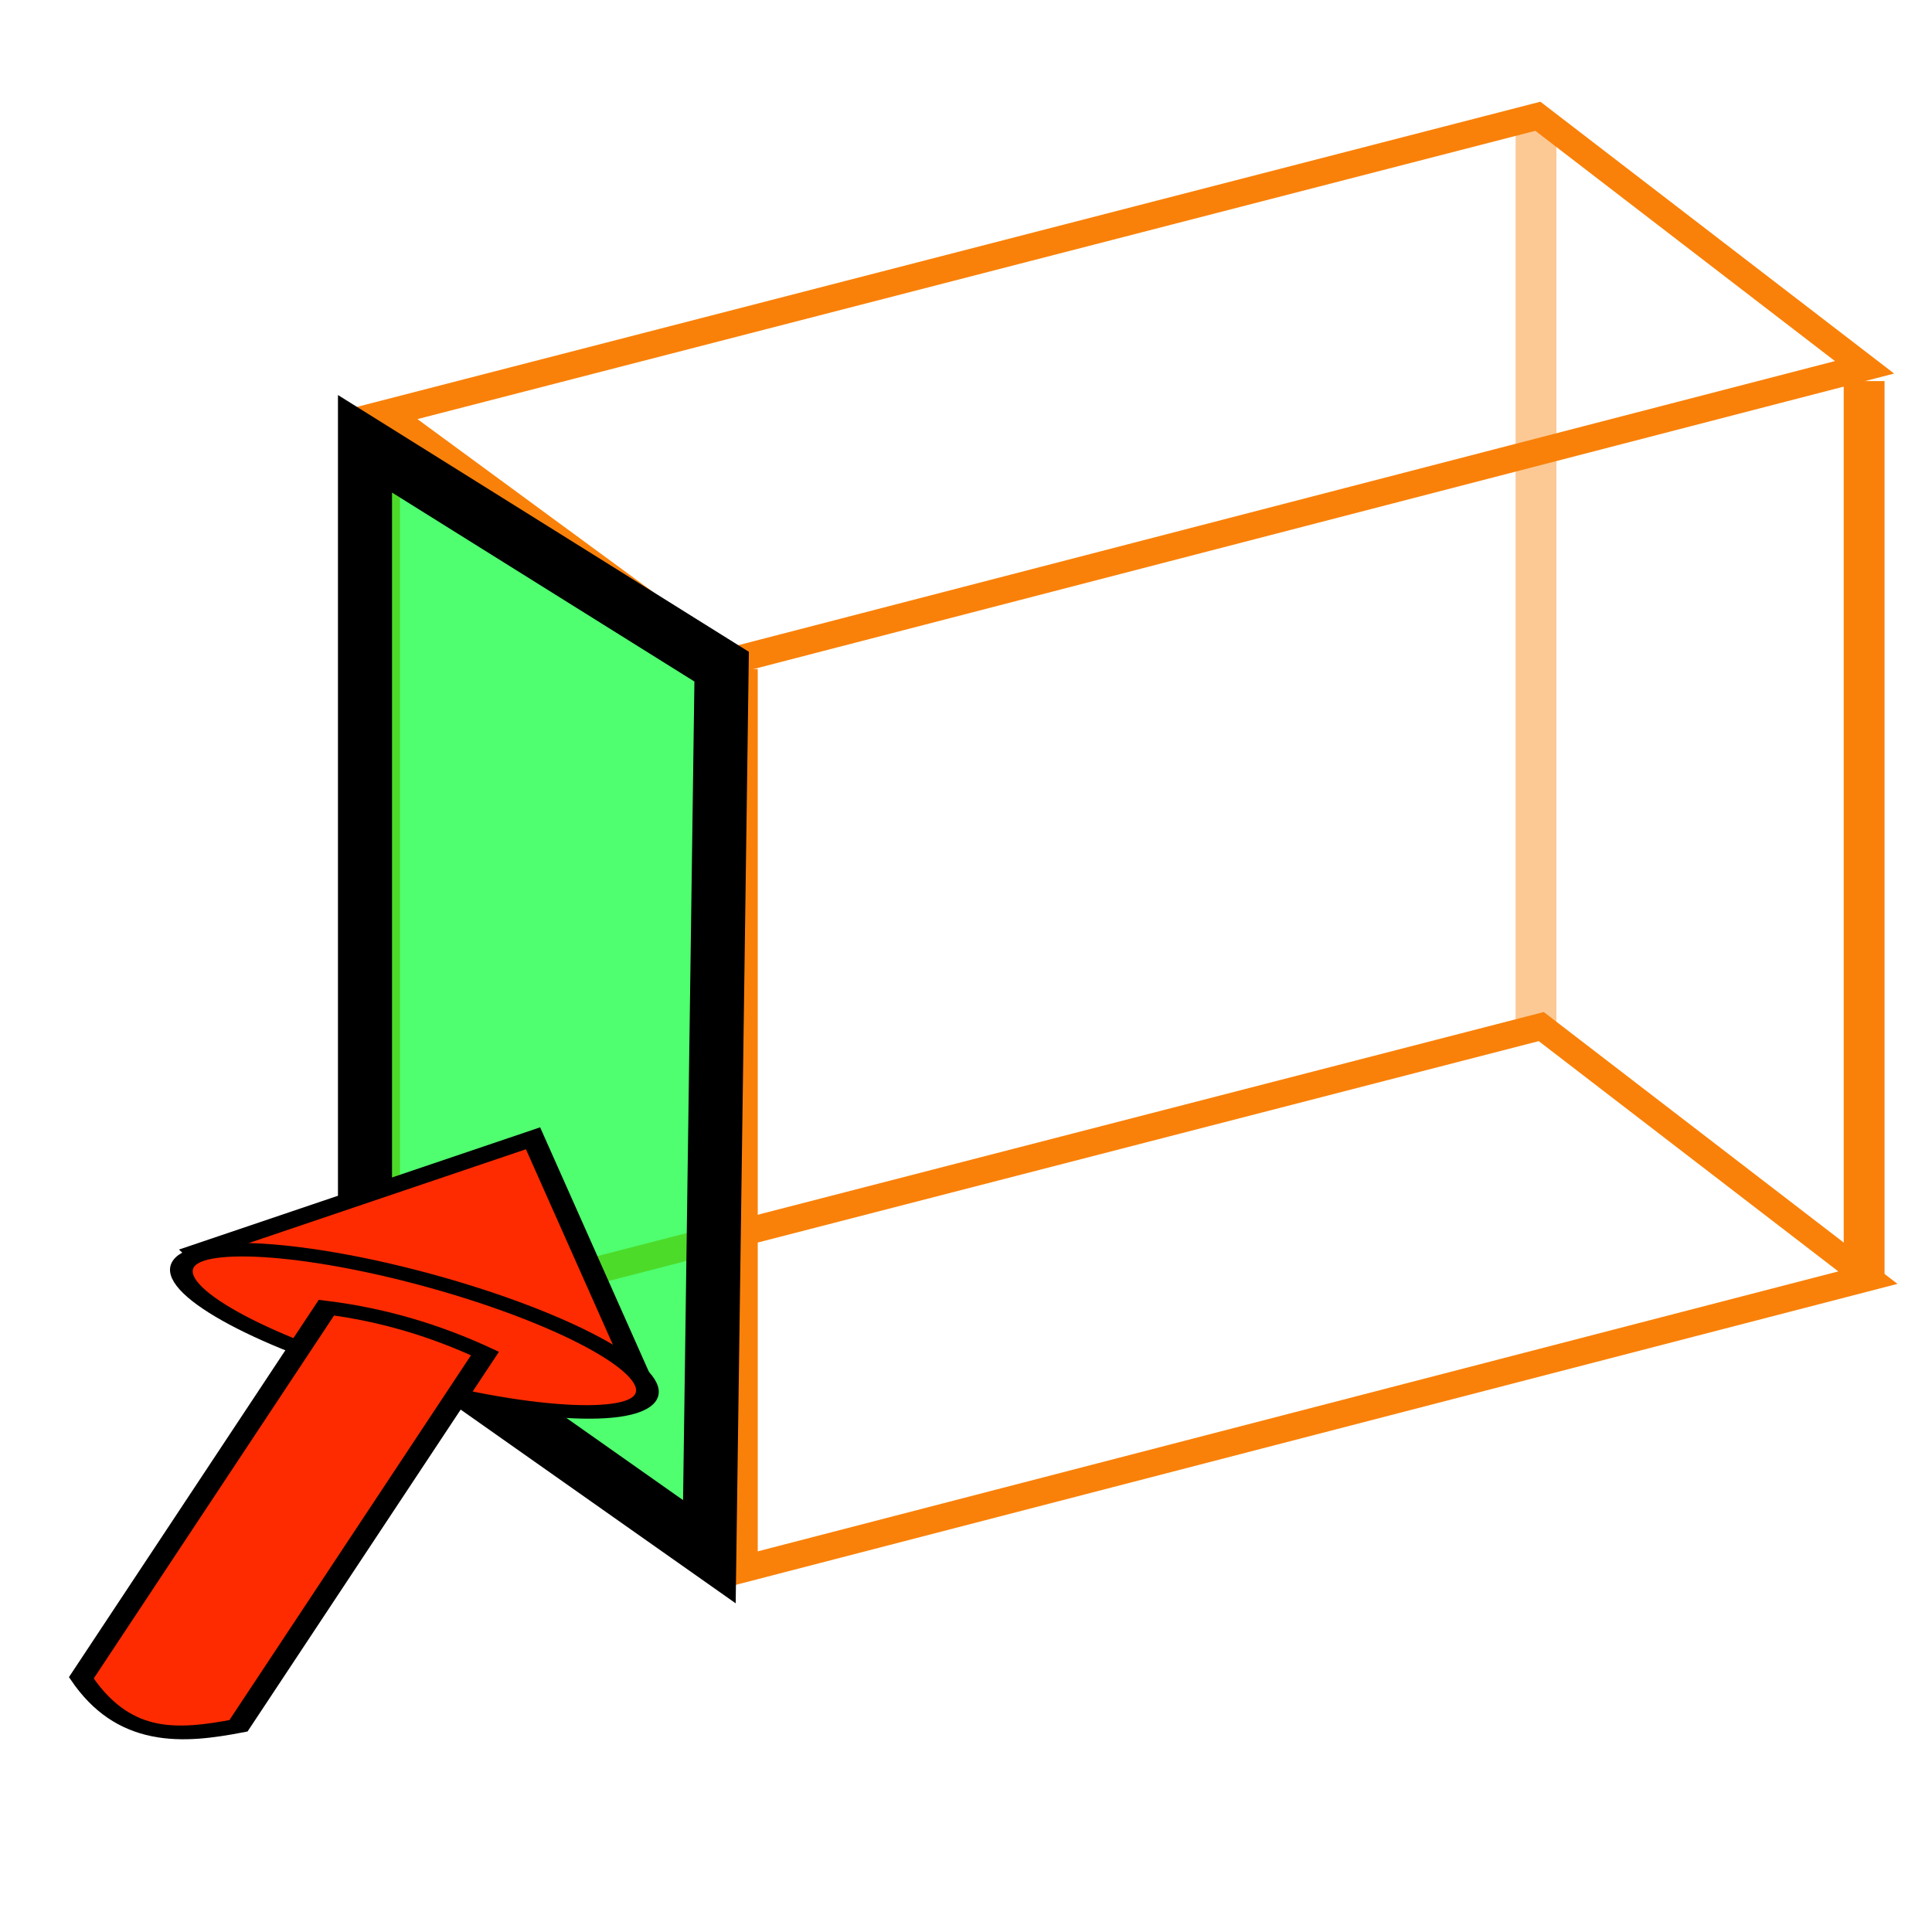
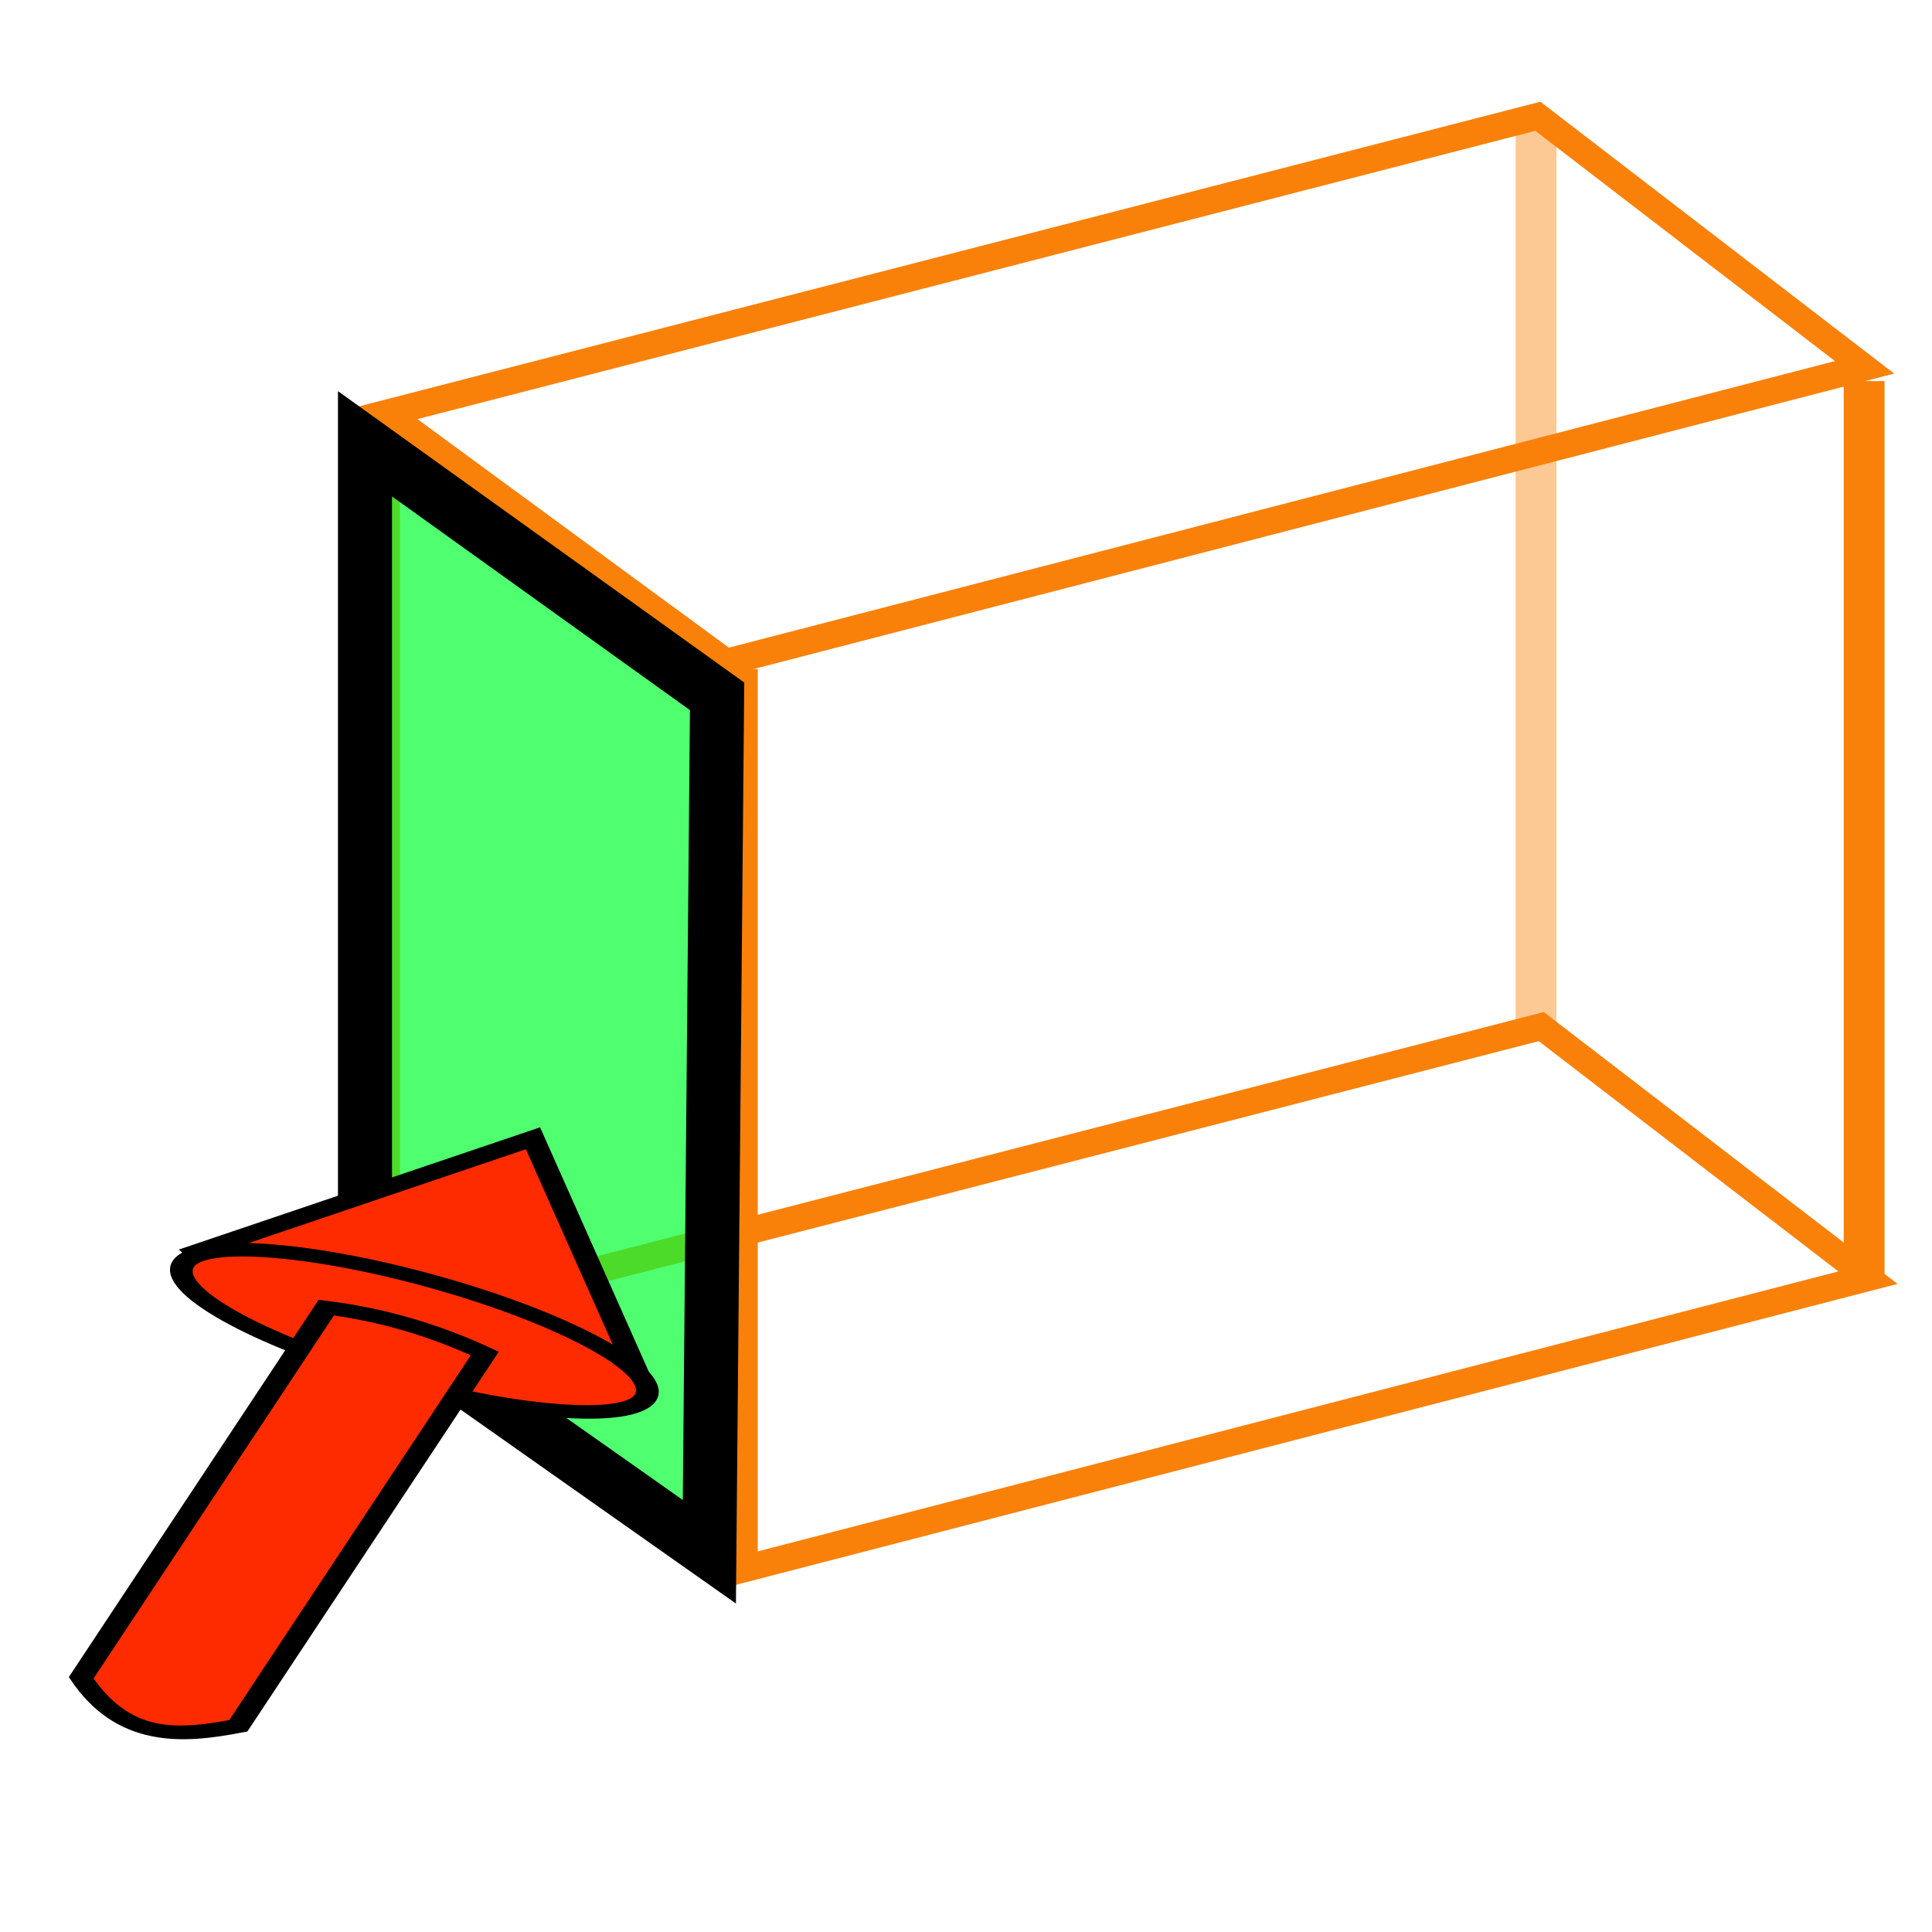
- <svg xmlns="http://www.w3.org/2000/svg" xmlns:xlink="http://www.w3.org/1999/xlink" id="svg11300" height="48" width="48" version="1.1" viewBox="0 0 48 48">
-   <defs id="defs3">
-     <linearGradient id="linearGradient1152">
-       <stop style="stop-color:#000000;stop-opacity:1;" offset="0" id="stop1148" />
-       <stop style="stop-color:#000000;stop-opacity:0;" offset="1" id="stop1150" />
-     </linearGradient>
-     <linearGradient id="linearGradient3253">
-       <stop style="stop-color:#89d5f8;stop-opacity:1;" offset="0" id="stop3255" />
-       <stop style="stop-color:#00899e;stop-opacity:1;" offset="1" id="stop3257" />
-     </linearGradient>
-     <linearGradient id="linearGradient11979">
-       <stop style="stop-color:#ffffff;stop-opacity:1;" offset="0" id="stop11981" />
-       <stop style="stop-color:#729fcf;stop-opacity:1" offset="1" id="stop11983" />
-     </linearGradient>
-     <linearGradient id="linearGradient2846">
-       <stop id="stop2848" offset="0" style="stop-color:#8a8a8a;stop-opacity:1;" />
-       <stop id="stop2850" offset="1" style="stop-color:#484848;stop-opacity:1;" />
-     </linearGradient>
-     <linearGradient id="linearGradient2366">
-       <stop id="stop2368" offset="0" style="stop-color:#ffffff;stop-opacity:1;" />
-       <stop style="stop-color:#ffffff;stop-opacity:0.219;" offset="0.5" id="stop2374" />
-       <stop id="stop2370" offset="1" style="stop-color:#ffffff;stop-opacity:1;" />
-     </linearGradient>
-     <linearGradient id="linearGradient4467">
-       <stop style="stop-color:#ffffff;stop-opacity:1;" offset="0" id="stop4469" />
-       <stop style="stop-color:#ffffff;stop-opacity:0.248;" offset="1" id="stop4471" />
-     </linearGradient>
-     <linearGradient id="linearGradient4454">
-       <stop style="stop-color:#729fcf;stop-opacity:0.208;" offset="0" id="stop4456" />
-       <stop style="stop-color:#729fcf;stop-opacity:0.676;" offset="1" id="stop4458" />
-     </linearGradient>
-     <linearGradient id="linearGradient4440">
-       <stop style="stop-color:#7d7d7d;stop-opacity:1;" offset="0" id="stop4442" />
-       <stop id="stop4448" offset="0.5" style="stop-color:#b1b1b1;stop-opacity:1;" />
-       <stop style="stop-color:#686868;stop-opacity:1;" offset="1" id="stop4444" />
-     </linearGradient>
-     <radialGradient gradientUnits="userSpaceOnUse" gradientTransform="matrix(0.914812,0.01265023,-0.00821502,0.213562,2.253914,27.18889)" r="10.319" fy="35.127" fx="23.071" cy="35.127" cx="23.071" id="radialGradient2097" xlink:href="#linearGradient2091" />
-     <linearGradient gradientUnits="userSpaceOnUse" y2="34.977" x2="27.901" y1="22.852" x1="16.875" id="linearGradient7922" xlink:href="#linearGradient7916" />
-     <linearGradient y2="50.94" x2="45.38" y1="45.264" x1="46.835" gradientUnits="userSpaceOnUse" id="linearGradient7186" xlink:href="#linearGradient2871" />
-     <linearGradient y2="26.649" x2="53.589" y1="23.668" x1="18.936" gradientUnits="userSpaceOnUse" id="linearGradient7184" xlink:href="#linearGradient2402" />
-     <linearGradient y2="50.94" x2="45.38" y1="45.264" x1="46.835" gradientUnits="userSpaceOnUse" id="linearGradient7182" xlink:href="#linearGradient2871" />
-     <linearGradient y2="20.609" x2="15.985" y1="36.061" x1="62.514" gradientUnits="userSpaceOnUse" id="linearGradient7180" xlink:href="#linearGradient2380" />
-     <linearGradient gradientTransform="rotate(180,23.96967,25.01237)" y2="23.554" x2="22.375" y1="13.604" x1="13.435" gradientUnits="userSpaceOnUse" id="linearGradient7189" xlink:href="#linearGradient7179" />
-     <linearGradient gradientUnits="userSpaceOnUse" y2="23.554" x2="22.375" y1="13.604" x1="13.435" id="linearGradient7185" xlink:href="#linearGradient7179" />
-     <linearGradient gradientTransform="translate(-18.01785,-13.57119)" gradientUnits="userSpaceOnUse" y2="48.548" x2="45.919" y1="36.423" x1="34.893" id="linearGradient4975" xlink:href="#linearGradient1322" />
-     <linearGradient id="linearGradient1322">
-       <stop style="stop-color:#729fcf" offset="0" id="stop1324" />
-       <stop style="stop-color:#5187d6;stop-opacity:1;" offset="1" id="stop1326" />
-     </linearGradient>
-     <linearGradient id="linearGradient2316">
-       <stop id="stop2318" offset="0" style="stop-color:#000000;stop-opacity:1;" />
-       <stop id="stop2320" offset="1" style="stop-color:#ffffff;stop-opacity:0.66;" />
-     </linearGradient>
-     <linearGradient id="linearGradient7179">
-       <stop id="stop7181" offset="0" style="stop-color:#ffffff;stop-opacity:1;" />
-       <stop id="stop7183" offset="1" style="stop-color:#ffffff;stop-opacity:0;" />
-     </linearGradient>
-     <linearGradient y2="26.048" x2="52.854" y1="26.048" x1="5.965" gradientUnits="userSpaceOnUse" id="linearGradient1491" xlink:href="#linearGradient2797" />
-     <linearGradient id="linearGradient2797">
-       <stop id="stop2799" offset="0" style="stop-color:#ffffff;stop-opacity:1;" />
-       <stop id="stop2801" offset="1" style="stop-color:#ffffff;stop-opacity:0;" />
-     </linearGradient>
-     <linearGradient y2="26.048" x2="52.854" y1="26.048" x1="5.965" gradientUnits="userSpaceOnUse" id="linearGradient1493" xlink:href="#linearGradient2797" />
-     <linearGradient id="linearGradient2402">
-       <stop id="stop2404" offset="0" style="stop-color:#729fcf;stop-opacity:1;" />
-       <stop id="stop2406" offset="1" style="stop-color:#528ac5;stop-opacity:1;" />
-     </linearGradient>
-     <linearGradient id="linearGradient2871">
-       <stop id="stop2873" offset="0" style="stop-color:#3465a4;stop-opacity:1;" />
-       <stop id="stop2875" offset="1" style="stop-color:#3465a4;stop-opacity:1" />
-     </linearGradient>
-     <linearGradient gradientTransform="translate(-48.77039,-5.765705)" gradientUnits="userSpaceOnUse" y2="24.842" x2="37.124" y1="30.749" x1="32.648" id="linearGradient2696" xlink:href="#linearGradient2690" />
-     <linearGradient id="linearGradient2690">
-       <stop id="stop2692" offset="0" style="stop-color:#c4d7eb;stop-opacity:1;" />
-       <stop id="stop2694" offset="1" style="stop-color:#c4d7eb;stop-opacity:0;" />
-     </linearGradient>
-     <linearGradient gradientTransform="translate(-48.77039,-5.765705)" gradientUnits="userSpaceOnUse" y2="24.842" x2="37.124" y1="31.456" x1="36.714" id="linearGradient2688" xlink:href="#linearGradient2682" />
-     <linearGradient id="linearGradient2682">
-       <stop id="stop2684" offset="0" style="stop-color:#3977c3;stop-opacity:1;" />
-       <stop id="stop2686" offset="1" style="stop-color:#89aedc;stop-opacity:0;" />
-     </linearGradient>
-     <linearGradient id="linearGradient2380">
-       <stop id="stop2382" offset="0" style="stop-color:#b9cfe7;stop-opacity:1" />
-       <stop id="stop2384" offset="1" style="stop-color:#729fcf;stop-opacity:1" />
-     </linearGradient>
-     <linearGradient y2="19.115" x2="15.419" y1="10.612" x1="13.479" gradientTransform="translate(-48.30498,-6.043298)" gradientUnits="userSpaceOnUse" id="linearGradient1486" xlink:href="#linearGradient2831" />
-     <linearGradient id="linearGradient2831">
-       <stop id="stop2833" offset="0" style="stop-color:#3465a4;stop-opacity:1;" />
-       <stop style="stop-color:#5b86be;stop-opacity:1;" offset="0.333" id="stop2855" />
-       <stop id="stop2835" offset="1" style="stop-color:#83a8d8;stop-opacity:0;" />
-     </linearGradient>
-     <linearGradient y2="26.194" x2="37.065" y1="29.73" x1="37.128" gradientTransform="rotate(180,-0.62124,20.04085)" gradientUnits="userSpaceOnUse" id="linearGradient1488" xlink:href="#linearGradient2847" />
-     <linearGradient id="linearGradient2847">
-       <stop id="stop2849" offset="0" style="stop-color:#3465a4;stop-opacity:1;" />
-       <stop id="stop2851" offset="1" style="stop-color:#3465a4;stop-opacity:0;" />
-     </linearGradient>
-     <radialGradient r="15.645" fy="36.421" fx="24.837" cy="36.421" cx="24.837" gradientTransform="matrix(1,0,0,0.536723,0,16.87306)" gradientUnits="userSpaceOnUse" id="radialGradient1503" xlink:href="#linearGradient8662" />
-     <linearGradient id="linearGradient8662">
-       <stop id="stop8664" offset="0" style="stop-color:#000000;stop-opacity:1;" />
-       <stop id="stop8666" offset="1" style="stop-color:#000000;stop-opacity:0;" />
-     </linearGradient>
-     <linearGradient id="linearGradient7916">
-       <stop id="stop7918" offset="0" style="stop-color:#ffffff;stop-opacity:1;" />
-       <stop id="stop7920" offset="1" style="stop-color:#ffffff;stop-opacity:0.34;" />
-     </linearGradient>
-     <linearGradient id="linearGradient2091">
-       <stop id="stop2093" offset="0" style="stop-color:#000000;stop-opacity:1;" />
-       <stop id="stop2095" offset="1" style="stop-color:#000000;stop-opacity:0;" />
-     </linearGradient>
-     <linearGradient id="linearGradient3864">
-       <stop style="stop-color:#71b2f8;stop-opacity:1;" offset="0" id="stop3866" />
-       <stop style="stop-color:#002795;stop-opacity:1;" offset="1" id="stop3868" />
-     </linearGradient>
-     <radialGradient gradientTransform="matrix(1.625841,0.5434973,-8.8819886e-2,0.2656996,-215.0241,-170.9019)" r="19.571" fy="27.257" fx="342.583" cy="27.257" cx="342.583" gradientUnits="userSpaceOnUse" id="radialGradient2571" xlink:href="#linearGradient3864" />
-     <radialGradient gradientTransform="translate(-0.1767767,-2.65165)" r="19.571" fy="15.561" fx="345.284" cy="15.561" cx="345.284" gradientUnits="userSpaceOnUse" id="radialGradient3352" xlink:href="#linearGradient3593" />
-     <linearGradient id="linearGradient3593">
-       <stop id="stop3595" offset="0" style="stop-color:#c8e0f9;stop-opacity:1;" />
-       <stop id="stop3597" offset="1" style="stop-color:#637dca;stop-opacity:1;" />
-     </linearGradient>
-     <radialGradient gradientTransform="translate(-0.1767767,-2.65165)" r="19.571" fy="39.963" fx="330.638" cy="39.963" cx="330.638" gradientUnits="userSpaceOnUse" id="radialGradient3354" xlink:href="#linearGradient3593" />
-     <radialGradient r="19.571" fy="27.257" fx="342.583" cy="27.257" cx="342.583" gradientTransform="matrix(1.625841,0.5434973,-8.8819886e-2,0.2656996,-461.8107,-173.0627)" gradientUnits="userSpaceOnUse" id="radialGradient3369" xlink:href="#linearGradient3864" />
-     <radialGradient r="19.571" fy="15.561" fx="345.284" cy="15.561" cx="345.284" gradientTransform="matrix(1.001232,0,0,0.9421773,-327.5031,-4.331665)" gradientUnits="userSpaceOnUse" id="radialGradient3372" xlink:href="#linearGradient3593" />
-     <radialGradient r="19.571" fy="39.963" fx="330.638" cy="39.963" cx="330.638" gradientTransform="matrix(1.001232,0,0,0.9421773,-287.8179,-28.14305)" gradientUnits="userSpaceOnUse" id="radialGradient3375" xlink:href="#linearGradient3593" />
-     <radialGradient r="19.571" fy="113.234" fx="320.44" cy="113.234" cx="320.44" gradientTransform="matrix(0.9829174,1.324085,-1.233005,0.8105158,-131.0413,-483.7456)" gradientUnits="userSpaceOnUse" id="radialGradient3380" xlink:href="#linearGradient3864" />
-     <linearGradient gradientTransform="matrix(1.001232,0,0,0.9421773,-4.869961,-2.386316)" gradientUnits="userSpaceOnUse" y2="36.839" x2="48.691" y1="36.839" x1="6.945" id="linearGradient3914" xlink:href="#linearGradient3864" />
-     <linearGradient y2="36.839" x2="48.691" y1="34.146" x1="6.83" gradientTransform="matrix(1.001232,0,0,0.9421773,-4.869961,-2.386316)" gradientUnits="userSpaceOnUse" id="linearGradient3792" xlink:href="#linearGradient3864" />
-     <radialGradient r="19.571" fy="39.963" fx="330.638" cy="39.963" cx="330.638" gradientTransform="matrix(1.001232,0,0,0.9421773,-287.8179,-28.14305)" gradientUnits="userSpaceOnUse" id="radialGradient3812" xlink:href="#linearGradient3864" />
-     <radialGradient r="19.571" fy="15.561" fx="345.284" cy="15.561" cx="345.284" gradientTransform="matrix(1.001232,0,0,0.9421773,-327.5031,-4.331665)" gradientUnits="userSpaceOnUse" id="radialGradient3814" xlink:href="#linearGradient3593" />
-     <radialGradient r="19.571" fy="113.234" fx="320.44" cy="113.234" cx="320.44" gradientTransform="matrix(0.9829174,1.324085,-1.233005,0.8105158,-131.0413,-483.7456)" gradientUnits="userSpaceOnUse" id="radialGradient3816" xlink:href="#linearGradient3864" />
-     <radialGradient r="34.345" fy="672.797" fx="225.264" cy="672.797" cx="225.264" gradientTransform="matrix(1,0,0,0.6985294,0,202.8286)" gradientUnits="userSpaceOnUse" id="radialGradient3850" xlink:href="#linearGradient4467" />
-     <radialGradient r="34.345" fy="672.797" fx="225.264" cy="672.797" cx="225.264" gradientTransform="matrix(1,0,0,0.6985294,0,202.8286)" gradientUnits="userSpaceOnUse" id="radialGradient3850-4" xlink:href="#linearGradient4467" />
-     <radialGradient xlink:href="#linearGradient8662" id="radialGradient2097-2" cx="23.071" cy="35.127" fx="23.071" fy="35.127" r="10.319" gradientTransform="matrix(0.914812,0.01265023,-0.00821502,0.213562,2.253914,27.18889)" gradientUnits="userSpaceOnUse" />
-     <linearGradient xlink:href="#linearGradient4467" id="linearGradient8388" gradientUnits="userSpaceOnUse" x1="5.965" y1="26.048" x2="52.854" y2="26.048" />
-     <radialGradient xlink:href="#linearGradient8662" id="radialGradient1503-3" gradientUnits="userSpaceOnUse" gradientTransform="matrix(1,0,0,0.536723,0,16.87306)" cx="24.837" cy="36.421" fx="24.837" fy="36.421" r="15.645" />
-     <radialGradient xlink:href="#linearGradient3864" id="radialGradient2571-4" gradientUnits="userSpaceOnUse" cx="342.583" cy="27.257" fx="342.583" fy="27.257" r="19.571" gradientTransform="matrix(1.625841,0.5434973,-8.8819886e-2,0.2656996,-215.0241,-170.9019)" />
-     <radialGradient xlink:href="#linearGradient3593" id="radialGradient3352-1" gradientUnits="userSpaceOnUse" cx="345.284" cy="15.561" fx="345.284" fy="15.561" r="19.571" gradientTransform="translate(-0.1767767,-2.65165)" />
-     <radialGradient xlink:href="#linearGradient3593" id="radialGradient3354-1" gradientUnits="userSpaceOnUse" cx="330.638" cy="39.963" fx="330.638" fy="39.963" r="19.571" gradientTransform="translate(-0.1767767,-2.65165)" />
-     <radialGradient xlink:href="#linearGradient3864" id="radialGradient3369-3" gradientUnits="userSpaceOnUse" gradientTransform="matrix(1.625841,0.5434973,-8.8819886e-2,0.2656996,-461.8107,-173.0627)" cx="342.583" cy="27.257" fx="342.583" fy="27.257" r="19.571" />
-     <radialGradient xlink:href="#linearGradient3593" id="radialGradient3372-9" gradientUnits="userSpaceOnUse" gradientTransform="matrix(1.001232,0,0,0.9421773,-327.5031,-4.331665)" cx="345.284" cy="15.561" fx="345.284" fy="15.561" r="19.571" />
-     <radialGradient xlink:href="#linearGradient3593" id="radialGradient3375-2" gradientUnits="userSpaceOnUse" gradientTransform="matrix(1.001232,0,0,0.9421773,-287.8179,-28.14305)" cx="330.638" cy="39.963" fx="330.638" fy="39.963" r="19.571" />
-     <radialGradient xlink:href="#linearGradient3864" id="radialGradient3380-0" gradientUnits="userSpaceOnUse" gradientTransform="matrix(0.9829174,1.324085,-1.233005,0.8105158,-131.0413,-483.7456)" cx="320.44" cy="113.234" fx="320.44" fy="113.234" r="19.571" />
-     <linearGradient xlink:href="#linearGradient3864" id="linearGradient8400" x1="6.945" y1="36.839" x2="48.691" y2="36.839" gradientUnits="userSpaceOnUse" gradientTransform="matrix(1.001232,0,0,0.9421773,-4.869961,-2.386316)" />
-     <linearGradient xlink:href="#linearGradient3864" id="linearGradient8402" gradientUnits="userSpaceOnUse" gradientTransform="matrix(1.001232,0,0,0.9421773,-4.869961,-2.386316)" x1="6.83" y1="34.146" x2="48.691" y2="36.839" />
-     <radialGradient xlink:href="#linearGradient3864" id="radialGradient3812-9" gradientUnits="userSpaceOnUse" gradientTransform="matrix(1.001232,0,0,0.9421773,-287.8179,-28.14305)" cx="330.638" cy="39.963" fx="330.638" fy="39.963" r="19.571" />
-     <radialGradient xlink:href="#linearGradient3593" id="radialGradient3814-9" gradientUnits="userSpaceOnUse" gradientTransform="matrix(1.001232,0,0,0.9421773,-327.5031,-4.331665)" cx="345.284" cy="15.561" fx="345.284" fy="15.561" r="19.571" />
-     <radialGradient xlink:href="#linearGradient3864" id="radialGradient3816-2" gradientUnits="userSpaceOnUse" gradientTransform="matrix(0.9829174,1.324085,-1.233005,0.8105158,-131.0413,-483.7456)" cx="320.44" cy="113.234" fx="320.44" fy="113.234" r="19.571" />
-     <radialGradient xlink:href="#linearGradient4467" id="radialGradient3850-8" gradientUnits="userSpaceOnUse" gradientTransform="matrix(1,0,0,0.6985294,0,202.8286)" cx="225.264" cy="672.797" fx="225.264" fy="672.797" r="34.345" />
-     <radialGradient xlink:href="#linearGradient4467" id="radialGradient3850-4-2" gradientUnits="userSpaceOnUse" gradientTransform="matrix(1,0,0,0.6985294,0,202.8286)" cx="225.264" cy="672.797" fx="225.264" fy="672.797" r="34.345" />
-     <radialGradient xlink:href="#linearGradient8662" id="radialGradient2097-3" cx="23.071" cy="35.127" fx="23.071" fy="35.127" r="10.319" gradientTransform="matrix(0.914812,0.01265023,-0.00821502,0.213562,2.253914,27.18889)" gradientUnits="userSpaceOnUse" />
-     <linearGradient xlink:href="#linearGradient4467" id="linearGradient9705" gradientUnits="userSpaceOnUse" x1="5.965" y1="26.048" x2="52.854" y2="26.048" />
-     <radialGradient xlink:href="#linearGradient8662" id="radialGradient1503-9" gradientUnits="userSpaceOnUse" gradientTransform="matrix(1,0,0,0.536723,0,16.87306)" cx="24.837" cy="36.421" fx="24.837" fy="36.421" r="15.645" />
-     <radialGradient xlink:href="#linearGradient3864" id="radialGradient2571-9" gradientUnits="userSpaceOnUse" cx="342.583" cy="27.257" fx="342.583" fy="27.257" r="19.571" gradientTransform="matrix(1.625841,0.5434973,-8.8819886e-2,0.2656996,-215.0241,-170.9019)" />
-     <radialGradient xlink:href="#linearGradient3593" id="radialGradient3352-0" gradientUnits="userSpaceOnUse" cx="345.284" cy="15.561" fx="345.284" fy="15.561" r="19.571" gradientTransform="translate(-0.1767767,-2.65165)" />
-     <radialGradient xlink:href="#linearGradient3593" id="radialGradient3354-7" gradientUnits="userSpaceOnUse" cx="330.638" cy="39.963" fx="330.638" fy="39.963" r="19.571" gradientTransform="translate(-0.1767767,-2.65165)" />
-     <radialGradient xlink:href="#linearGradient3864" id="radialGradient3369-7" gradientUnits="userSpaceOnUse" gradientTransform="matrix(1.625841,0.5434973,-8.8819886e-2,0.2656996,-461.8107,-173.0627)" cx="342.583" cy="27.257" fx="342.583" fy="27.257" r="19.571" />
-     <radialGradient xlink:href="#linearGradient3593" id="radialGradient3372-6" gradientUnits="userSpaceOnUse" gradientTransform="matrix(1.001232,0,0,0.9421773,-327.5031,-4.331665)" cx="345.284" cy="15.561" fx="345.284" fy="15.561" r="19.571" />
-     <radialGradient xlink:href="#linearGradient3593" id="radialGradient3375-9" gradientUnits="userSpaceOnUse" gradientTransform="matrix(1.001232,0,0,0.9421773,-287.8179,-28.14305)" cx="330.638" cy="39.963" fx="330.638" fy="39.963" r="19.571" />
-     <radialGradient xlink:href="#linearGradient3864" id="radialGradient3380-3" gradientUnits="userSpaceOnUse" gradientTransform="matrix(0.9829174,1.324085,-1.233005,0.8105158,-131.0413,-483.7456)" cx="320.44" cy="113.234" fx="320.44" fy="113.234" r="19.571" />
-     <linearGradient xlink:href="#linearGradient3864" id="linearGradient9717" x1="6.945" y1="36.839" x2="48.691" y2="36.839" gradientUnits="userSpaceOnUse" gradientTransform="matrix(1.001232,0,0,0.9421773,-4.869961,-2.386316)" />
-     <linearGradient xlink:href="#linearGradient3864" id="linearGradient9719" gradientUnits="userSpaceOnUse" gradientTransform="matrix(1.001232,0,0,0.9421773,-4.869961,-2.386316)" x1="6.83" y1="34.146" x2="48.691" y2="36.839" />
-     <radialGradient xlink:href="#linearGradient3864" id="radialGradient3812-7" gradientUnits="userSpaceOnUse" gradientTransform="matrix(1.001232,0,0,0.9421773,-287.8179,-28.14305)" cx="330.638" cy="39.963" fx="330.638" fy="39.963" r="19.571" />
-     <radialGradient xlink:href="#linearGradient3593" id="radialGradient3814-3" gradientUnits="userSpaceOnUse" gradientTransform="matrix(1.001232,0,0,0.9421773,-327.5031,-4.331665)" cx="345.284" cy="15.561" fx="345.284" fy="15.561" r="19.571" />
-     <radialGradient xlink:href="#linearGradient3864" id="radialGradient3816-3" gradientUnits="userSpaceOnUse" gradientTransform="matrix(0.9829174,1.324085,-1.233005,0.8105158,-131.0413,-483.7456)" cx="320.44" cy="113.234" fx="320.44" fy="113.234" r="19.571" />
-     <radialGradient xlink:href="#linearGradient4467" id="radialGradient3850-5" gradientUnits="userSpaceOnUse" gradientTransform="matrix(1,0,0,0.6985294,0,202.8286)" cx="225.264" cy="672.797" fx="225.264" fy="672.797" r="34.345" />
-     <radialGradient xlink:href="#linearGradient4467" id="radialGradient3850-4-3" gradientUnits="userSpaceOnUse" gradientTransform="matrix(1,0,0,0.6985294,0,202.8286)" cx="225.264" cy="672.797" fx="225.264" fy="672.797" r="34.345" />
-     <radialGradient gradientUnits="userSpaceOnUse" gradientTransform="matrix(0.914812,0.01265023,-0.00821502,0.213562,2.253914,27.18889)" r="10.319" fy="35.127" fx="23.071" cy="35.127" cx="23.071" id="radialGradient2097-2-0" xlink:href="#linearGradient8662" />
-     <linearGradient y2="26.048" x2="52.854" y1="26.048" x1="5.965" gradientUnits="userSpaceOnUse" id="linearGradient9729" xlink:href="#linearGradient4467" />
-     <radialGradient r="15.645" fy="36.421" fx="24.837" cy="36.421" cx="24.837" gradientTransform="matrix(1,0,0,0.536723,0,16.87306)" gradientUnits="userSpaceOnUse" id="radialGradient1503-3-5" xlink:href="#linearGradient8662" />
-     <radialGradient gradientTransform="matrix(1.625841,0.5434973,-8.8819886e-2,0.2656996,-215.0241,-170.9019)" r="19.571" fy="27.257" fx="342.583" cy="27.257" cx="342.583" gradientUnits="userSpaceOnUse" id="radialGradient2571-4-8" xlink:href="#linearGradient3864" />
-     <radialGradient gradientTransform="translate(-0.1767767,-2.65165)" r="19.571" fy="15.561" fx="345.284" cy="15.561" cx="345.284" gradientUnits="userSpaceOnUse" id="radialGradient3352-1-5" xlink:href="#linearGradient3593" />
-     <radialGradient gradientTransform="translate(-0.1767767,-2.65165)" r="19.571" fy="39.963" fx="330.638" cy="39.963" cx="330.638" gradientUnits="userSpaceOnUse" id="radialGradient3354-1-5" xlink:href="#linearGradient3593" />
-     <radialGradient r="19.571" fy="27.257" fx="342.583" cy="27.257" cx="342.583" gradientTransform="matrix(1.625841,0.5434973,-8.8819886e-2,0.2656996,-461.8107,-173.0627)" gradientUnits="userSpaceOnUse" id="radialGradient3369-3-6" xlink:href="#linearGradient3864" />
-     <radialGradient r="19.571" fy="15.561" fx="345.284" cy="15.561" cx="345.284" gradientTransform="matrix(1.001232,0,0,0.9421773,-327.5031,-4.331665)" gradientUnits="userSpaceOnUse" id="radialGradient3372-9-8" xlink:href="#linearGradient3593" />
-     <radialGradient r="19.571" fy="39.963" fx="330.638" cy="39.963" cx="330.638" gradientTransform="matrix(1.001232,0,0,0.9421773,-287.8179,-28.14305)" gradientUnits="userSpaceOnUse" id="radialGradient3375-2-6" xlink:href="#linearGradient3593" />
-     <radialGradient r="19.571" fy="113.234" fx="320.44" cy="113.234" cx="320.44" gradientTransform="matrix(0.9829174,1.324085,-1.233005,0.8105158,-131.0413,-483.7456)" gradientUnits="userSpaceOnUse" id="radialGradient3380-0-9" xlink:href="#linearGradient3864" />
-     <linearGradient gradientTransform="matrix(1.001232,0,0,0.9421773,-4.869961,-2.386316)" gradientUnits="userSpaceOnUse" y2="36.839" x2="48.691" y1="36.839" x1="6.945" id="linearGradient9741" xlink:href="#linearGradient3864" />
-     <linearGradient y2="36.839" x2="48.691" y1="34.146" x1="6.83" gradientTransform="matrix(1.001232,0,0,0.9421773,-4.869961,-2.386316)" gradientUnits="userSpaceOnUse" id="linearGradient9743" xlink:href="#linearGradient3864" />
-     <radialGradient r="19.571" fy="39.963" fx="330.638" cy="39.963" cx="330.638" gradientTransform="matrix(1.001232,0,0,0.9421773,-287.8179,-28.14305)" gradientUnits="userSpaceOnUse" id="radialGradient3812-9-6" xlink:href="#linearGradient3864" />
-     <radialGradient r="19.571" fy="15.561" fx="345.284" cy="15.561" cx="345.284" gradientTransform="matrix(1.001232,0,0,0.9421773,-327.5031,-4.331665)" gradientUnits="userSpaceOnUse" id="radialGradient3814-9-1" xlink:href="#linearGradient3593" />
-     <radialGradient r="19.571" fy="113.234" fx="320.44" cy="113.234" cx="320.44" gradientTransform="matrix(0.9829174,1.324085,-1.233005,0.8105158,-131.0413,-483.7456)" gradientUnits="userSpaceOnUse" id="radialGradient3816-2-5" xlink:href="#linearGradient3864" />
-     <radialGradient r="34.345" fy="672.797" fx="225.264" cy="672.797" cx="225.264" gradientTransform="matrix(1,0,0,0.6985294,0,202.8286)" gradientUnits="userSpaceOnUse" id="radialGradient3850-8-4" xlink:href="#linearGradient4467" />
-     <radialGradient r="34.345" fy="672.797" fx="225.264" cy="672.797" cx="225.264" gradientTransform="matrix(1,0,0,0.6985294,0,202.8286)" gradientUnits="userSpaceOnUse" id="radialGradient3850-4-2-8" xlink:href="#linearGradient4467" />
-     <radialGradient xlink:href="#linearGradient8662" id="radialGradient2097-38" cx="23.071" cy="35.127" fx="23.071" fy="35.127" r="10.319" gradientTransform="matrix(0.914812,0.01265023,-0.00821502,0.213562,2.253914,27.18889)" gradientUnits="userSpaceOnUse" />
-     <linearGradient xlink:href="#linearGradient4467" id="linearGradient10829" gradientUnits="userSpaceOnUse" x1="5.965" y1="26.048" x2="52.854" y2="26.048" />
-     <radialGradient xlink:href="#linearGradient8662" id="radialGradient1503-2" gradientUnits="userSpaceOnUse" gradientTransform="matrix(1,0,0,0.536723,0,16.87306)" cx="24.837" cy="36.421" fx="24.837" fy="36.421" r="15.645" />
-     <radialGradient xlink:href="#linearGradient3864" id="radialGradient2571-96" gradientUnits="userSpaceOnUse" cx="342.583" cy="27.257" fx="342.583" fy="27.257" r="19.571" gradientTransform="matrix(1.625841,0.5434973,-8.8819886e-2,0.2656996,-215.0241,-170.9019)" />
-     <radialGradient xlink:href="#linearGradient3593" id="radialGradient3352-8" gradientUnits="userSpaceOnUse" cx="345.284" cy="15.561" fx="345.284" fy="15.561" r="19.571" gradientTransform="translate(-0.1767767,-2.65165)" />
-     <radialGradient xlink:href="#linearGradient3593" id="radialGradient3354-2" gradientUnits="userSpaceOnUse" cx="330.638" cy="39.963" fx="330.638" fy="39.963" r="19.571" gradientTransform="translate(-0.1767767,-2.65165)" />
-     <radialGradient xlink:href="#linearGradient3864" id="radialGradient3369-2" gradientUnits="userSpaceOnUse" gradientTransform="matrix(1.625841,0.5434973,-8.8819886e-2,0.2656996,-461.8107,-173.0627)" cx="342.583" cy="27.257" fx="342.583" fy="27.257" r="19.571" />
-     <radialGradient xlink:href="#linearGradient3593" id="radialGradient3372-0" gradientUnits="userSpaceOnUse" gradientTransform="matrix(1.001232,0,0,0.9421773,-327.5031,-4.331665)" cx="345.284" cy="15.561" fx="345.284" fy="15.561" r="19.571" />
-     <radialGradient xlink:href="#linearGradient3593" id="radialGradient3375-1" gradientUnits="userSpaceOnUse" gradientTransform="matrix(1.001232,0,0,0.9421773,-287.8179,-28.14305)" cx="330.638" cy="39.963" fx="330.638" fy="39.963" r="19.571" />
-     <radialGradient xlink:href="#linearGradient3864" id="radialGradient3380-6" gradientUnits="userSpaceOnUse" gradientTransform="matrix(0.9829174,1.324085,-1.233005,0.8105158,-131.0413,-483.7456)" cx="320.44" cy="113.234" fx="320.44" fy="113.234" r="19.571" />
-     <linearGradient xlink:href="#linearGradient3864" id="linearGradient10841" x1="6.945" y1="36.839" x2="48.691" y2="36.839" gradientUnits="userSpaceOnUse" gradientTransform="matrix(1.001232,0,0,0.9421773,-4.869961,-2.386316)" />
-     <linearGradient xlink:href="#linearGradient3864" id="linearGradient10843" gradientUnits="userSpaceOnUse" gradientTransform="matrix(1.001232,0,0,0.9421773,-4.869961,-2.386316)" x1="6.83" y1="34.146" x2="48.691" y2="36.839" />
-     <radialGradient xlink:href="#linearGradient3864" id="radialGradient3812-4" gradientUnits="userSpaceOnUse" gradientTransform="matrix(1.001232,0,0,0.9421773,-287.8179,-28.14305)" cx="330.638" cy="39.963" fx="330.638" fy="39.963" r="19.571" />
-     <radialGradient xlink:href="#linearGradient3593" id="radialGradient3814-0" gradientUnits="userSpaceOnUse" gradientTransform="matrix(1.001232,0,0,0.9421773,-327.5031,-4.331665)" cx="345.284" cy="15.561" fx="345.284" fy="15.561" r="19.571" />
-     <radialGradient xlink:href="#linearGradient3864" id="radialGradient3816-0" gradientUnits="userSpaceOnUse" gradientTransform="matrix(0.9829174,1.324085,-1.233005,0.8105158,-131.0413,-483.7456)" cx="320.44" cy="113.234" fx="320.44" fy="113.234" r="19.571" />
-     <radialGradient xlink:href="#linearGradient4467" id="radialGradient3850-83" gradientUnits="userSpaceOnUse" gradientTransform="matrix(1,0,0,0.6985294,0,202.8286)" cx="225.264" cy="672.797" fx="225.264" fy="672.797" r="34.345" />
-     <radialGradient xlink:href="#linearGradient4467" id="radialGradient3850-4-9" gradientUnits="userSpaceOnUse" gradientTransform="matrix(1,0,0,0.6985294,0,202.8286)" cx="225.264" cy="672.797" fx="225.264" fy="672.797" r="34.345" />
-     <radialGradient gradientUnits="userSpaceOnUse" gradientTransform="matrix(0.914812,0.01265023,-0.00821502,0.213562,2.253914,27.18889)" r="10.319" fy="35.127" fx="23.071" cy="35.127" cx="23.071" id="radialGradient2097-2-2" xlink:href="#linearGradient8662" />
-     <linearGradient y2="26.048" x2="52.854" y1="26.048" x1="5.965" gradientUnits="userSpaceOnUse" id="linearGradient10853" xlink:href="#linearGradient4467" />
-     <radialGradient r="15.645" fy="36.421" fx="24.837" cy="36.421" cx="24.837" gradientTransform="matrix(1,0,0,0.536723,0,16.87306)" gradientUnits="userSpaceOnUse" id="radialGradient1503-3-1" xlink:href="#linearGradient8662" />
-     <radialGradient gradientTransform="matrix(1.625841,0.5434973,-8.8819886e-2,0.2656996,-215.0241,-170.9019)" r="19.571" fy="27.257" fx="342.583" cy="27.257" cx="342.583" gradientUnits="userSpaceOnUse" id="radialGradient2571-4-9" xlink:href="#linearGradient3864" />
-     <radialGradient gradientTransform="translate(-0.1767767,-2.65165)" r="19.571" fy="15.561" fx="345.284" cy="15.561" cx="345.284" gradientUnits="userSpaceOnUse" id="radialGradient3352-1-8" xlink:href="#linearGradient3593" />
-     <radialGradient gradientTransform="translate(-0.1767767,-2.65165)" r="19.571" fy="39.963" fx="330.638" cy="39.963" cx="330.638" gradientUnits="userSpaceOnUse" id="radialGradient3354-1-1" xlink:href="#linearGradient3593" />
-     <radialGradient r="19.571" fy="27.257" fx="342.583" cy="27.257" cx="342.583" gradientTransform="matrix(1.625841,0.5434973,-8.8819886e-2,0.2656996,-461.8107,-173.0627)" gradientUnits="userSpaceOnUse" id="radialGradient3369-3-4" xlink:href="#linearGradient3864" />
-     <radialGradient r="19.571" fy="15.561" fx="345.284" cy="15.561" cx="345.284" gradientTransform="matrix(1.001232,0,0,0.9421773,-327.5031,-4.331665)" gradientUnits="userSpaceOnUse" id="radialGradient3372-9-3" xlink:href="#linearGradient3593" />
-     <radialGradient r="19.571" fy="39.963" fx="330.638" cy="39.963" cx="330.638" gradientTransform="matrix(1.001232,0,0,0.9421773,-287.8179,-28.14305)" gradientUnits="userSpaceOnUse" id="radialGradient3375-2-8" xlink:href="#linearGradient3593" />
-     <radialGradient r="19.571" fy="113.234" fx="320.44" cy="113.234" cx="320.44" gradientTransform="matrix(0.9829174,1.324085,-1.233005,0.8105158,-131.0413,-483.7456)" gradientUnits="userSpaceOnUse" id="radialGradient3380-0-1" xlink:href="#linearGradient3864" />
-     <linearGradient gradientTransform="matrix(1.001232,0,0,0.9421773,-4.869961,-2.386316)" gradientUnits="userSpaceOnUse" y2="36.839" x2="48.691" y1="36.839" x1="6.945" id="linearGradient10865" xlink:href="#linearGradient3864" />
-     <linearGradient y2="36.839" x2="48.691" y1="34.146" x1="6.83" gradientTransform="matrix(1.001232,0,0,0.9421773,-4.869961,-2.386316)" gradientUnits="userSpaceOnUse" id="linearGradient10867" xlink:href="#linearGradient3864" />
-     <radialGradient r="19.571" fy="39.963" fx="330.638" cy="39.963" cx="330.638" gradientTransform="matrix(1.001232,0,0,0.9421773,-287.8179,-28.14305)" gradientUnits="userSpaceOnUse" id="radialGradient3812-9-0" xlink:href="#linearGradient3864" />
-     <radialGradient r="19.571" fy="15.561" fx="345.284" cy="15.561" cx="345.284" gradientTransform="matrix(1.001232,0,0,0.9421773,-327.5031,-4.331665)" gradientUnits="userSpaceOnUse" id="radialGradient3814-9-9" xlink:href="#linearGradient3593" />
-     <radialGradient r="19.571" fy="113.234" fx="320.44" cy="113.234" cx="320.44" gradientTransform="matrix(0.9829174,1.324085,-1.233005,0.8105158,-131.0413,-483.7456)" gradientUnits="userSpaceOnUse" id="radialGradient3816-2-58" xlink:href="#linearGradient3864" />
-     <radialGradient r="34.345" fy="672.797" fx="225.264" cy="672.797" cx="225.264" gradientTransform="matrix(1,0,0,0.6985294,0,202.8286)" gradientUnits="userSpaceOnUse" id="radialGradient3850-8-7" xlink:href="#linearGradient4467" />
-     <radialGradient r="34.345" fy="672.797" fx="225.264" cy="672.797" cx="225.264" gradientTransform="matrix(1,0,0,0.6985294,0,202.8286)" gradientUnits="userSpaceOnUse" id="radialGradient3850-4-2-4" xlink:href="#linearGradient4467" />
-     <radialGradient xlink:href="#linearGradient8662" id="radialGradient2097-8" cx="23.071" cy="35.127" fx="23.071" fy="35.127" r="10.319" gradientTransform="matrix(0.914812,0.01265023,-0.00821502,0.213562,2.253914,27.18889)" gradientUnits="userSpaceOnUse" />
-     <linearGradient xlink:href="#linearGradient4467" id="linearGradient11017" gradientUnits="userSpaceOnUse" x1="5.965" y1="26.048" x2="52.854" y2="26.048" />
-     <radialGradient xlink:href="#linearGradient8662" id="radialGradient1503-37" gradientUnits="userSpaceOnUse" gradientTransform="matrix(1,0,0,0.536723,0,16.87306)" cx="24.837" cy="36.421" fx="24.837" fy="36.421" r="15.645" />
-     <radialGradient xlink:href="#linearGradient3864" id="radialGradient2571-7" gradientUnits="userSpaceOnUse" cx="342.583" cy="27.257" fx="342.583" fy="27.257" r="19.571" gradientTransform="matrix(1.625841,0.5434973,-8.8819886e-2,0.2656996,-215.0241,-170.9019)" />
-     <radialGradient xlink:href="#linearGradient3593" id="radialGradient3352-7" gradientUnits="userSpaceOnUse" cx="345.284" cy="15.561" fx="345.284" fy="15.561" r="19.571" gradientTransform="translate(-0.1767767,-2.65165)" />
-     <radialGradient xlink:href="#linearGradient3593" id="radialGradient3354-29" gradientUnits="userSpaceOnUse" cx="330.638" cy="39.963" fx="330.638" fy="39.963" r="19.571" gradientTransform="translate(-0.1767767,-2.65165)" />
-     <radialGradient xlink:href="#linearGradient3864" id="radialGradient3369-0" gradientUnits="userSpaceOnUse" gradientTransform="matrix(1.625841,0.5434973,-8.8819886e-2,0.2656996,-461.8107,-173.0627)" cx="342.583" cy="27.257" fx="342.583" fy="27.257" r="19.571" />
-     <radialGradient xlink:href="#linearGradient3593" id="radialGradient3372-69" gradientUnits="userSpaceOnUse" gradientTransform="matrix(1.001232,0,0,0.9421773,-327.5031,-4.331665)" cx="345.284" cy="15.561" fx="345.284" fy="15.561" r="19.571" />
-     <radialGradient xlink:href="#linearGradient3593" id="radialGradient3375-5" gradientUnits="userSpaceOnUse" gradientTransform="matrix(1.001232,0,0,0.9421773,-287.8179,-28.14305)" cx="330.638" cy="39.963" fx="330.638" fy="39.963" r="19.571" />
-     <radialGradient xlink:href="#linearGradient3864" id="radialGradient3380-05" gradientUnits="userSpaceOnUse" gradientTransform="matrix(0.9829174,1.324085,-1.233005,0.8105158,-131.0413,-483.7456)" cx="320.44" cy="113.234" fx="320.44" fy="113.234" r="19.571" />
-     <linearGradient xlink:href="#linearGradient3864" id="linearGradient11029" x1="6.945" y1="36.839" x2="48.691" y2="36.839" gradientUnits="userSpaceOnUse" gradientTransform="matrix(1.001232,0,0,0.9421773,-4.869961,-2.386316)" />
-     <linearGradient xlink:href="#linearGradient3864" id="linearGradient11031" gradientUnits="userSpaceOnUse" gradientTransform="matrix(1.001232,0,0,0.9421773,-4.869961,-2.386316)" x1="6.83" y1="34.146" x2="48.691" y2="36.839" />
-     <radialGradient xlink:href="#linearGradient3864" id="radialGradient3812-96" gradientUnits="userSpaceOnUse" gradientTransform="matrix(1.001232,0,0,0.9421773,-287.8179,-28.14305)" cx="330.638" cy="39.963" fx="330.638" fy="39.963" r="19.571" />
-     <radialGradient xlink:href="#linearGradient3593" id="radialGradient3814-6" gradientUnits="userSpaceOnUse" gradientTransform="matrix(1.001232,0,0,0.9421773,-327.5031,-4.331665)" cx="345.284" cy="15.561" fx="345.284" fy="15.561" r="19.571" />
-     <radialGradient xlink:href="#linearGradient3864" id="radialGradient3816-6" gradientUnits="userSpaceOnUse" gradientTransform="matrix(0.9829174,1.324085,-1.233005,0.8105158,-131.0413,-483.7456)" cx="320.44" cy="113.234" fx="320.44" fy="113.234" r="19.571" />
-     <radialGradient xlink:href="#linearGradient4467" id="radialGradient3850-3" gradientUnits="userSpaceOnUse" gradientTransform="matrix(1,0,0,0.6985294,0,202.8286)" cx="225.264" cy="672.797" fx="225.264" fy="672.797" r="34.345" />
-     <radialGradient xlink:href="#linearGradient4467" id="radialGradient3850-4-5" gradientUnits="userSpaceOnUse" gradientTransform="matrix(1,0,0,0.6985294,0,202.8286)" cx="225.264" cy="672.797" fx="225.264" fy="672.797" r="34.345" />
-     <radialGradient gradientUnits="userSpaceOnUse" gradientTransform="matrix(0.914812,0.01265023,-0.00821502,0.213562,2.253914,27.18889)" r="10.319" fy="35.127" fx="23.071" cy="35.127" cx="23.071" id="radialGradient2097-2-1" xlink:href="#linearGradient8662" />
-     <linearGradient y2="26.048" x2="52.854" y1="26.048" x1="5.965" gradientUnits="userSpaceOnUse" id="linearGradient11041" xlink:href="#linearGradient4467" />
-     <radialGradient r="15.645" fy="36.421" fx="24.837" cy="36.421" cx="24.837" gradientTransform="matrix(1,0,0,0.536723,0,16.87306)" gradientUnits="userSpaceOnUse" id="radialGradient1503-3-4" xlink:href="#linearGradient8662" />
-     <radialGradient gradientTransform="matrix(1.625841,0.5434973,-8.8819886e-2,0.2656996,-215.0241,-170.9019)" r="19.571" fy="27.257" fx="342.583" cy="27.257" cx="342.583" gradientUnits="userSpaceOnUse" id="radialGradient2571-4-4" xlink:href="#linearGradient3864" />
-     <radialGradient gradientTransform="translate(-0.1767767,-2.65165)" r="19.571" fy="15.561" fx="345.284" cy="15.561" cx="345.284" gradientUnits="userSpaceOnUse" id="radialGradient3352-1-3" xlink:href="#linearGradient3593" />
-     <radialGradient gradientTransform="translate(-0.1767767,-2.65165)" r="19.571" fy="39.963" fx="330.638" cy="39.963" cx="330.638" gradientUnits="userSpaceOnUse" id="radialGradient3354-1-2" xlink:href="#linearGradient3593" />
-     <radialGradient r="19.571" fy="27.257" fx="342.583" cy="27.257" cx="342.583" gradientTransform="matrix(1.625841,0.5434973,-8.8819886e-2,0.2656996,-461.8107,-173.0627)" gradientUnits="userSpaceOnUse" id="radialGradient3369-3-9" xlink:href="#linearGradient3864" />
-     <radialGradient r="19.571" fy="15.561" fx="345.284" cy="15.561" cx="345.284" gradientTransform="matrix(1.001232,0,0,0.9421773,-327.5031,-4.331665)" gradientUnits="userSpaceOnUse" id="radialGradient3372-9-4" xlink:href="#linearGradient3593" />
-     <radialGradient r="19.571" fy="39.963" fx="330.638" cy="39.963" cx="330.638" gradientTransform="matrix(1.001232,0,0,0.9421773,-287.8179,-28.14305)" gradientUnits="userSpaceOnUse" id="radialGradient3375-2-2" xlink:href="#linearGradient3593" />
-     <radialGradient r="19.571" fy="113.234" fx="320.44" cy="113.234" cx="320.44" gradientTransform="matrix(0.9829174,1.324085,-1.233005,0.8105158,-131.0413,-483.7456)" gradientUnits="userSpaceOnUse" id="radialGradient3380-0-5" xlink:href="#linearGradient3864" />
-     <linearGradient gradientTransform="matrix(1.001232,0,0,0.9421773,-4.869961,-2.386316)" gradientUnits="userSpaceOnUse" y2="36.839" x2="48.691" y1="36.839" x1="6.945" id="linearGradient11053" xlink:href="#linearGradient3864" />
-     <linearGradient y2="36.839" x2="48.691" y1="34.146" x1="6.83" gradientTransform="matrix(1.001232,0,0,0.9421773,-4.869961,-2.386316)" gradientUnits="userSpaceOnUse" id="linearGradient11055" xlink:href="#linearGradient3864" />
-     <radialGradient r="19.571" fy="39.963" fx="330.638" cy="39.963" cx="330.638" gradientTransform="matrix(1.001232,0,0,0.9421773,-287.8179,-28.14305)" gradientUnits="userSpaceOnUse" id="radialGradient3812-9-8" xlink:href="#linearGradient3864" />
-     <radialGradient r="19.571" fy="15.561" fx="345.284" cy="15.561" cx="345.284" gradientTransform="matrix(1.001232,0,0,0.9421773,-327.5031,-4.331665)" gradientUnits="userSpaceOnUse" id="radialGradient3814-9-7" xlink:href="#linearGradient3593" />
-     <radialGradient r="19.571" fy="113.234" fx="320.44" cy="113.234" cx="320.44" gradientTransform="matrix(0.9829174,1.324085,-1.233005,0.8105158,-131.0413,-483.7456)" gradientUnits="userSpaceOnUse" id="radialGradient3816-2-8" xlink:href="#linearGradient3864" />
-     <radialGradient r="34.345" fy="672.797" fx="225.264" cy="672.797" cx="225.264" gradientTransform="matrix(1,0,0,0.6985294,0,202.8286)" gradientUnits="userSpaceOnUse" id="radialGradient3850-8-5" xlink:href="#linearGradient4467" />
-     <radialGradient r="34.345" fy="672.797" fx="225.264" cy="672.797" cx="225.264" gradientTransform="matrix(1,0,0,0.6985294,0,202.8286)" gradientUnits="userSpaceOnUse" id="radialGradient3850-4-2-5" xlink:href="#linearGradient4467" />
-     <pattern y="0" x="0" height="6" width="6" patternUnits="userSpaceOnUse" id="EMFhbasepattern" />
-     <pattern y="0" x="0" height="6" width="6" patternUnits="userSpaceOnUse" id="EMFhbasepattern-7" />
-     <radialGradient xlink:href="#linearGradient1152" id="radialGradient1156" cx="114.001" cy="-13.479" fx="114.001" fy="-13.479" r="30.257" gradientTransform="matrix(1,0,0,0.9049923,0,-1.280587)" gradientUnits="userSpaceOnUse" />
-   </defs>
-   <g id="layer1">
-     <g id="g1227" transform="matrix(1.019284,0,0,1.124875,49.75182,18.73559)" style="stroke:#f98109;stroke-opacity:1">
-       <path style="fill:none;stroke:#f98109;stroke-width:0.598px;stroke-linecap:butt;stroke-linejoin:miter;stroke-opacity:1" d="m -39.377,-7.533 28.051,-6.555 7.963,5.545 -27.739,6.512 z" id="path1137" />
-       <path style="fill:none;stroke:#f98109;stroke-width:0.598px;stroke-linecap:butt;stroke-linejoin:miter;stroke-opacity:1" d="M -39.294,12.573 -11.243,6.018 -3.281,11.563 -31.02,18.075 Z" id="path1137-5" />
-       <path style="fill:none;stroke:#f98109;stroke-width:0.995px;stroke-linecap:butt;stroke-linejoin:miter;stroke-opacity:1" d="M -39.559,-7.42 V 12.528" id="path1159" />
-       <path style="fill:none;stroke:#f98109;stroke-width:0.995px;stroke-linecap:butt;stroke-linejoin:miter;stroke-opacity:1" d="M -30.838,-1.879 V 18.069" id="path1159-0" />
-       <path style="fill:none;stroke:#f98109;stroke-width:0.995px;stroke-linecap:butt;stroke-linejoin:miter;stroke-opacity:1" d="M -3.373,-8.239 V 11.709" id="path1159-0-9" />
-       <path style="opacity:0.433;fill:none;stroke:#f98109;stroke-width:0.995px;stroke-linecap:butt;stroke-linejoin:miter;stroke-opacity:1" d="M -11.371,-13.829 V 6.119" id="path1159-0-9-8" />
-     </g>
-     <path style="fill:#0aff37;fill-opacity:0.718;stroke:#000000;stroke-width:1.343px;stroke-linecap:butt;stroke-linejoin:miter;stroke-opacity:1" d="M 9.068,11.026 17.929,16.563 17.624,38.552 9.068,32.525 Z" id="path3214" />
-     <g id="g5784" transform="matrix(0.5543583,0.1604636,-0.2082578,0.3145285,71.72337,51.19445)" style="fill:#ff2b00;fill-opacity:1">
-       <path id="path5778" d="m -121.628,-1.515 10.136,-14.456 10.302,14.29" style="fill:#ff2b00;fill-opacity:1;stroke:#000000;stroke-width:1px;stroke-linecap:butt;stroke-linejoin:miter;stroke-opacity:1" />
-       <ellipse ry="3.625" rx="10.354" cy="-0.934" cx="-111.16" id="path5776" style="fill:#ff2b00;fill-opacity:1;fill-rule:nonzero;stroke:#000000;stroke-width:0.952;stroke-miterlimit:4;stroke-dasharray:none;stroke-dashoffset:0;stroke-opacity:1" />
-       <path id="rect5772" d="m -115.045,-0.782 c 2.368,-0.632 4.737,-0.555 7.105,0 V 28.623 c -1.894,1.842 -3.903,3.222 -7.105,-0.166 z" style="fill:#ff2b00;fill-opacity:1;fill-rule:nonzero;stroke:#000000;stroke-width:0.966;stroke-miterlimit:4;stroke-dasharray:none;stroke-dashoffset:0;stroke-opacity:1" />
-     </g>
+ <svg xmlns="http://www.w3.org/2000/svg" version="1.1" viewBox="0 0 48 48" id="svg30">
+   <defs id="defs34" />
+   <g transform="matrix(1.0193 0 0 1.1249 49.752 18.736)" fill="none" stroke="#f98109" id="g18">
+     <path d="m-39.377-7.533 28.051-6.555 7.963 5.545-27.739 6.512z" stroke-width=".598px" id="path6" />
+     <path d="m-39.294 12.573 28.051-6.555 7.963 5.545-27.739 6.512z" stroke-width=".598px" id="path8" />
+     <path d="m-39.559-7.42v19.948" stroke-width=".995px" id="path10" />
+     <path d="m-30.838-1.879v19.948" stroke-width=".995px" id="path12" />
+     <path d="m-3.373-8.239v19.948" stroke-width=".995px" id="path14" />
+     <path d="m-11.371-13.829v19.948" opacity=".433" stroke-width=".995px" id="path16" />
+   </g>
+   <path d="m9.068 11.026 8.748 6.274-0.192 21.253-8.556-6.027z" fill="#0aff37" fill-opacity=".718" stroke="#000" stroke-width="1.343px" id="path20" />
+   <g transform="matrix(.55436 .16046 -.20826 .31453 71.723 51.194)" fill="#ff2b00" stroke="#000" id="g28">
+     <path d="m-121.63-1.515 10.136-14.456 10.302 14.29" stroke-width="1px" id="path22" />
+     <ellipse cx="-111.16" cy="-.934" rx="10.354" ry="3.625" stroke-width=".952" id="ellipse24" />
+     <path d="m-115.05-0.782c2.368-0.632 4.737-0.555 7.105 0v29.405c-1.894 1.842-3.904 3.223-7.105-0.166z" stroke-width=".966" id="path26" />
  </g>
</svg>
